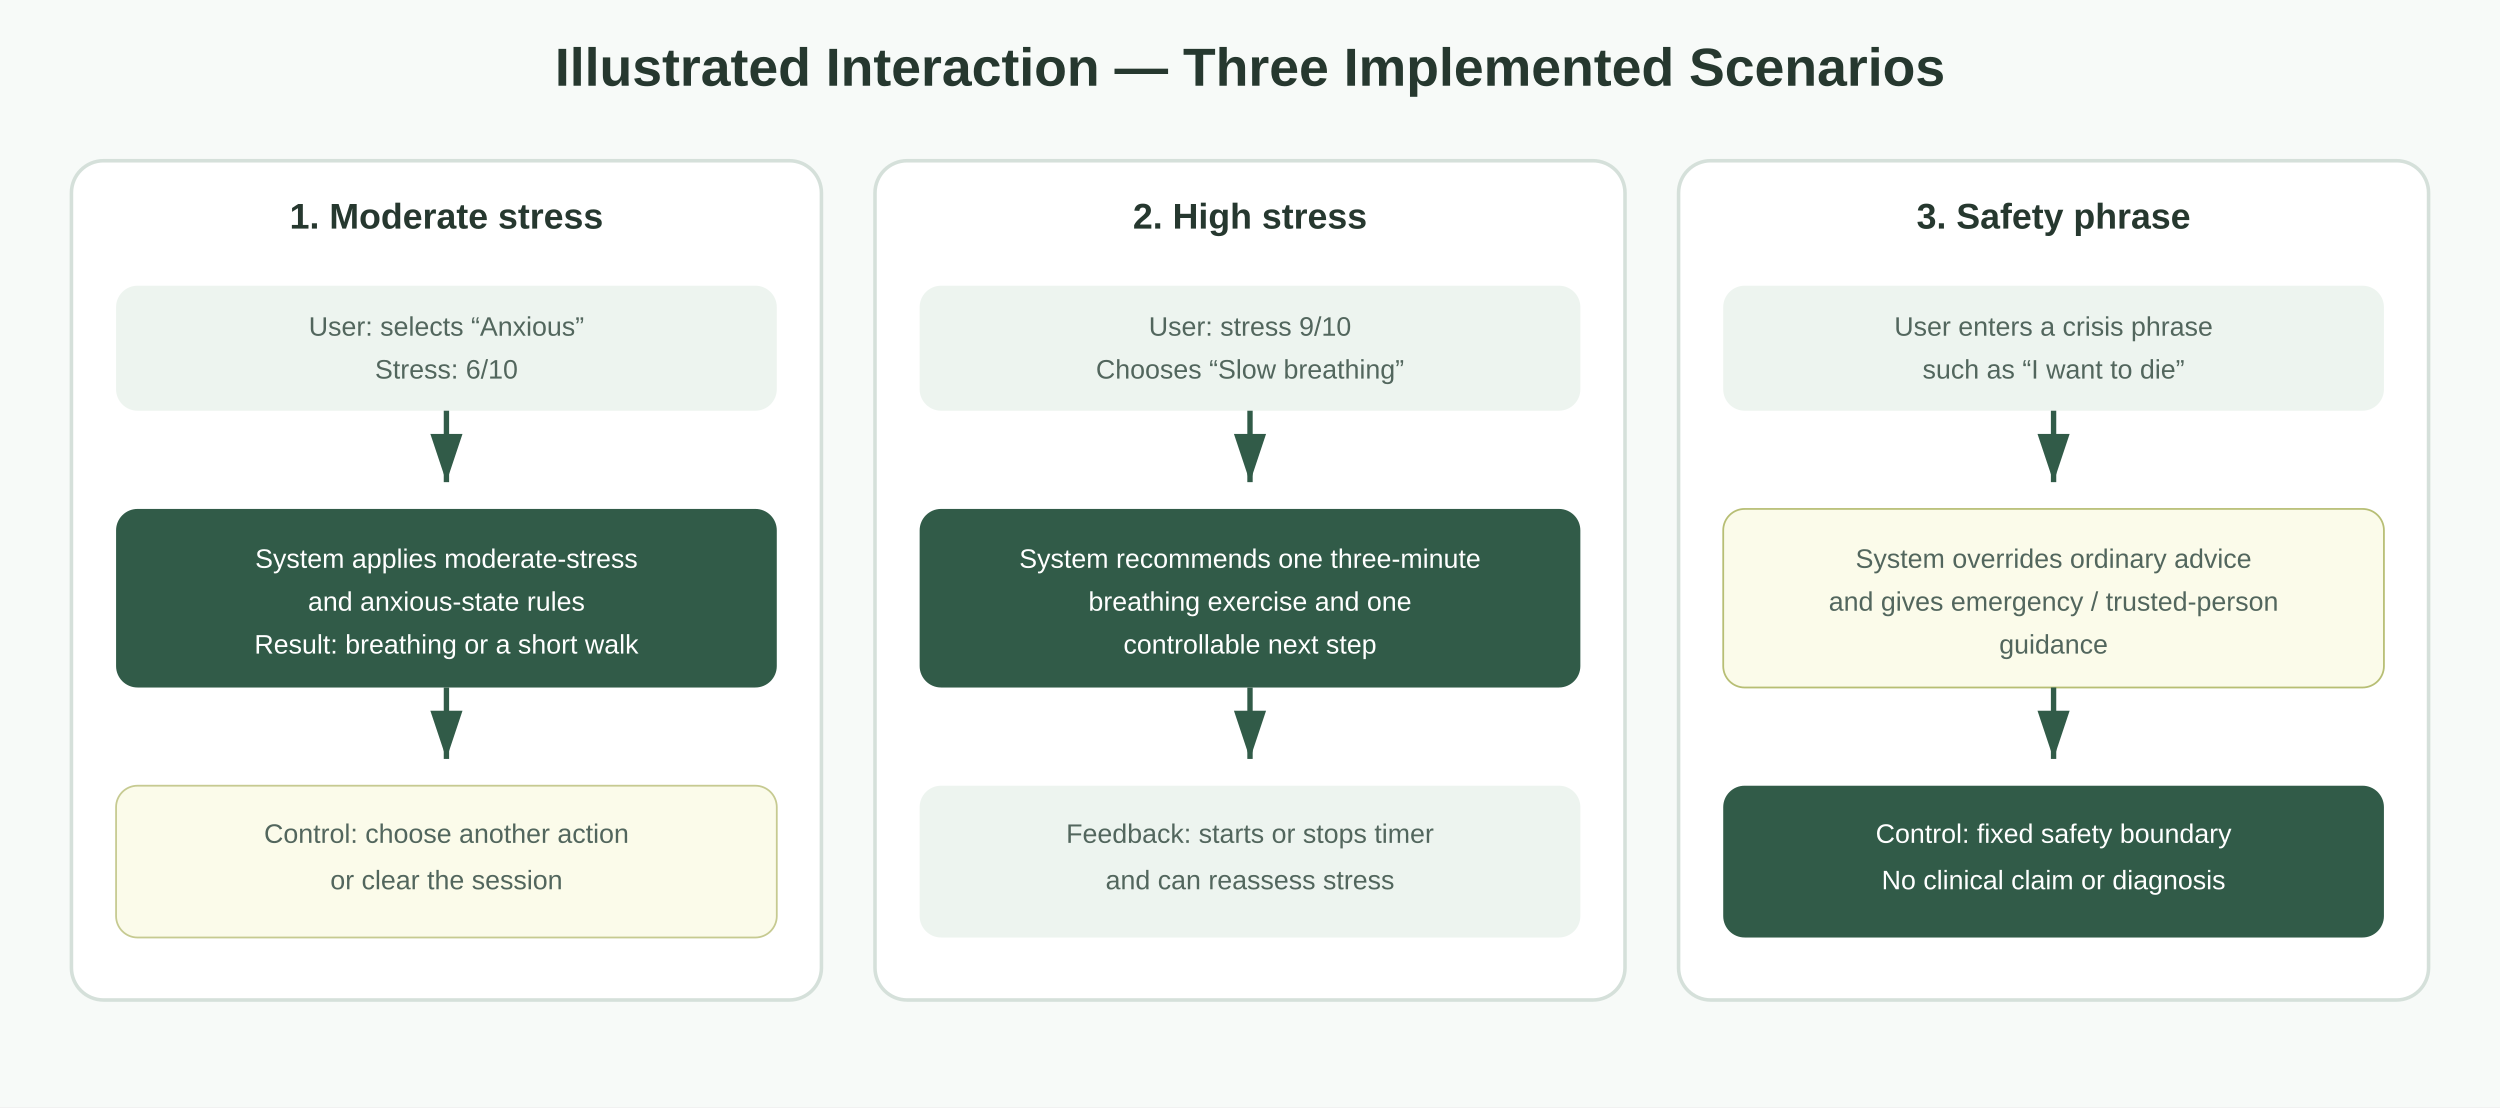
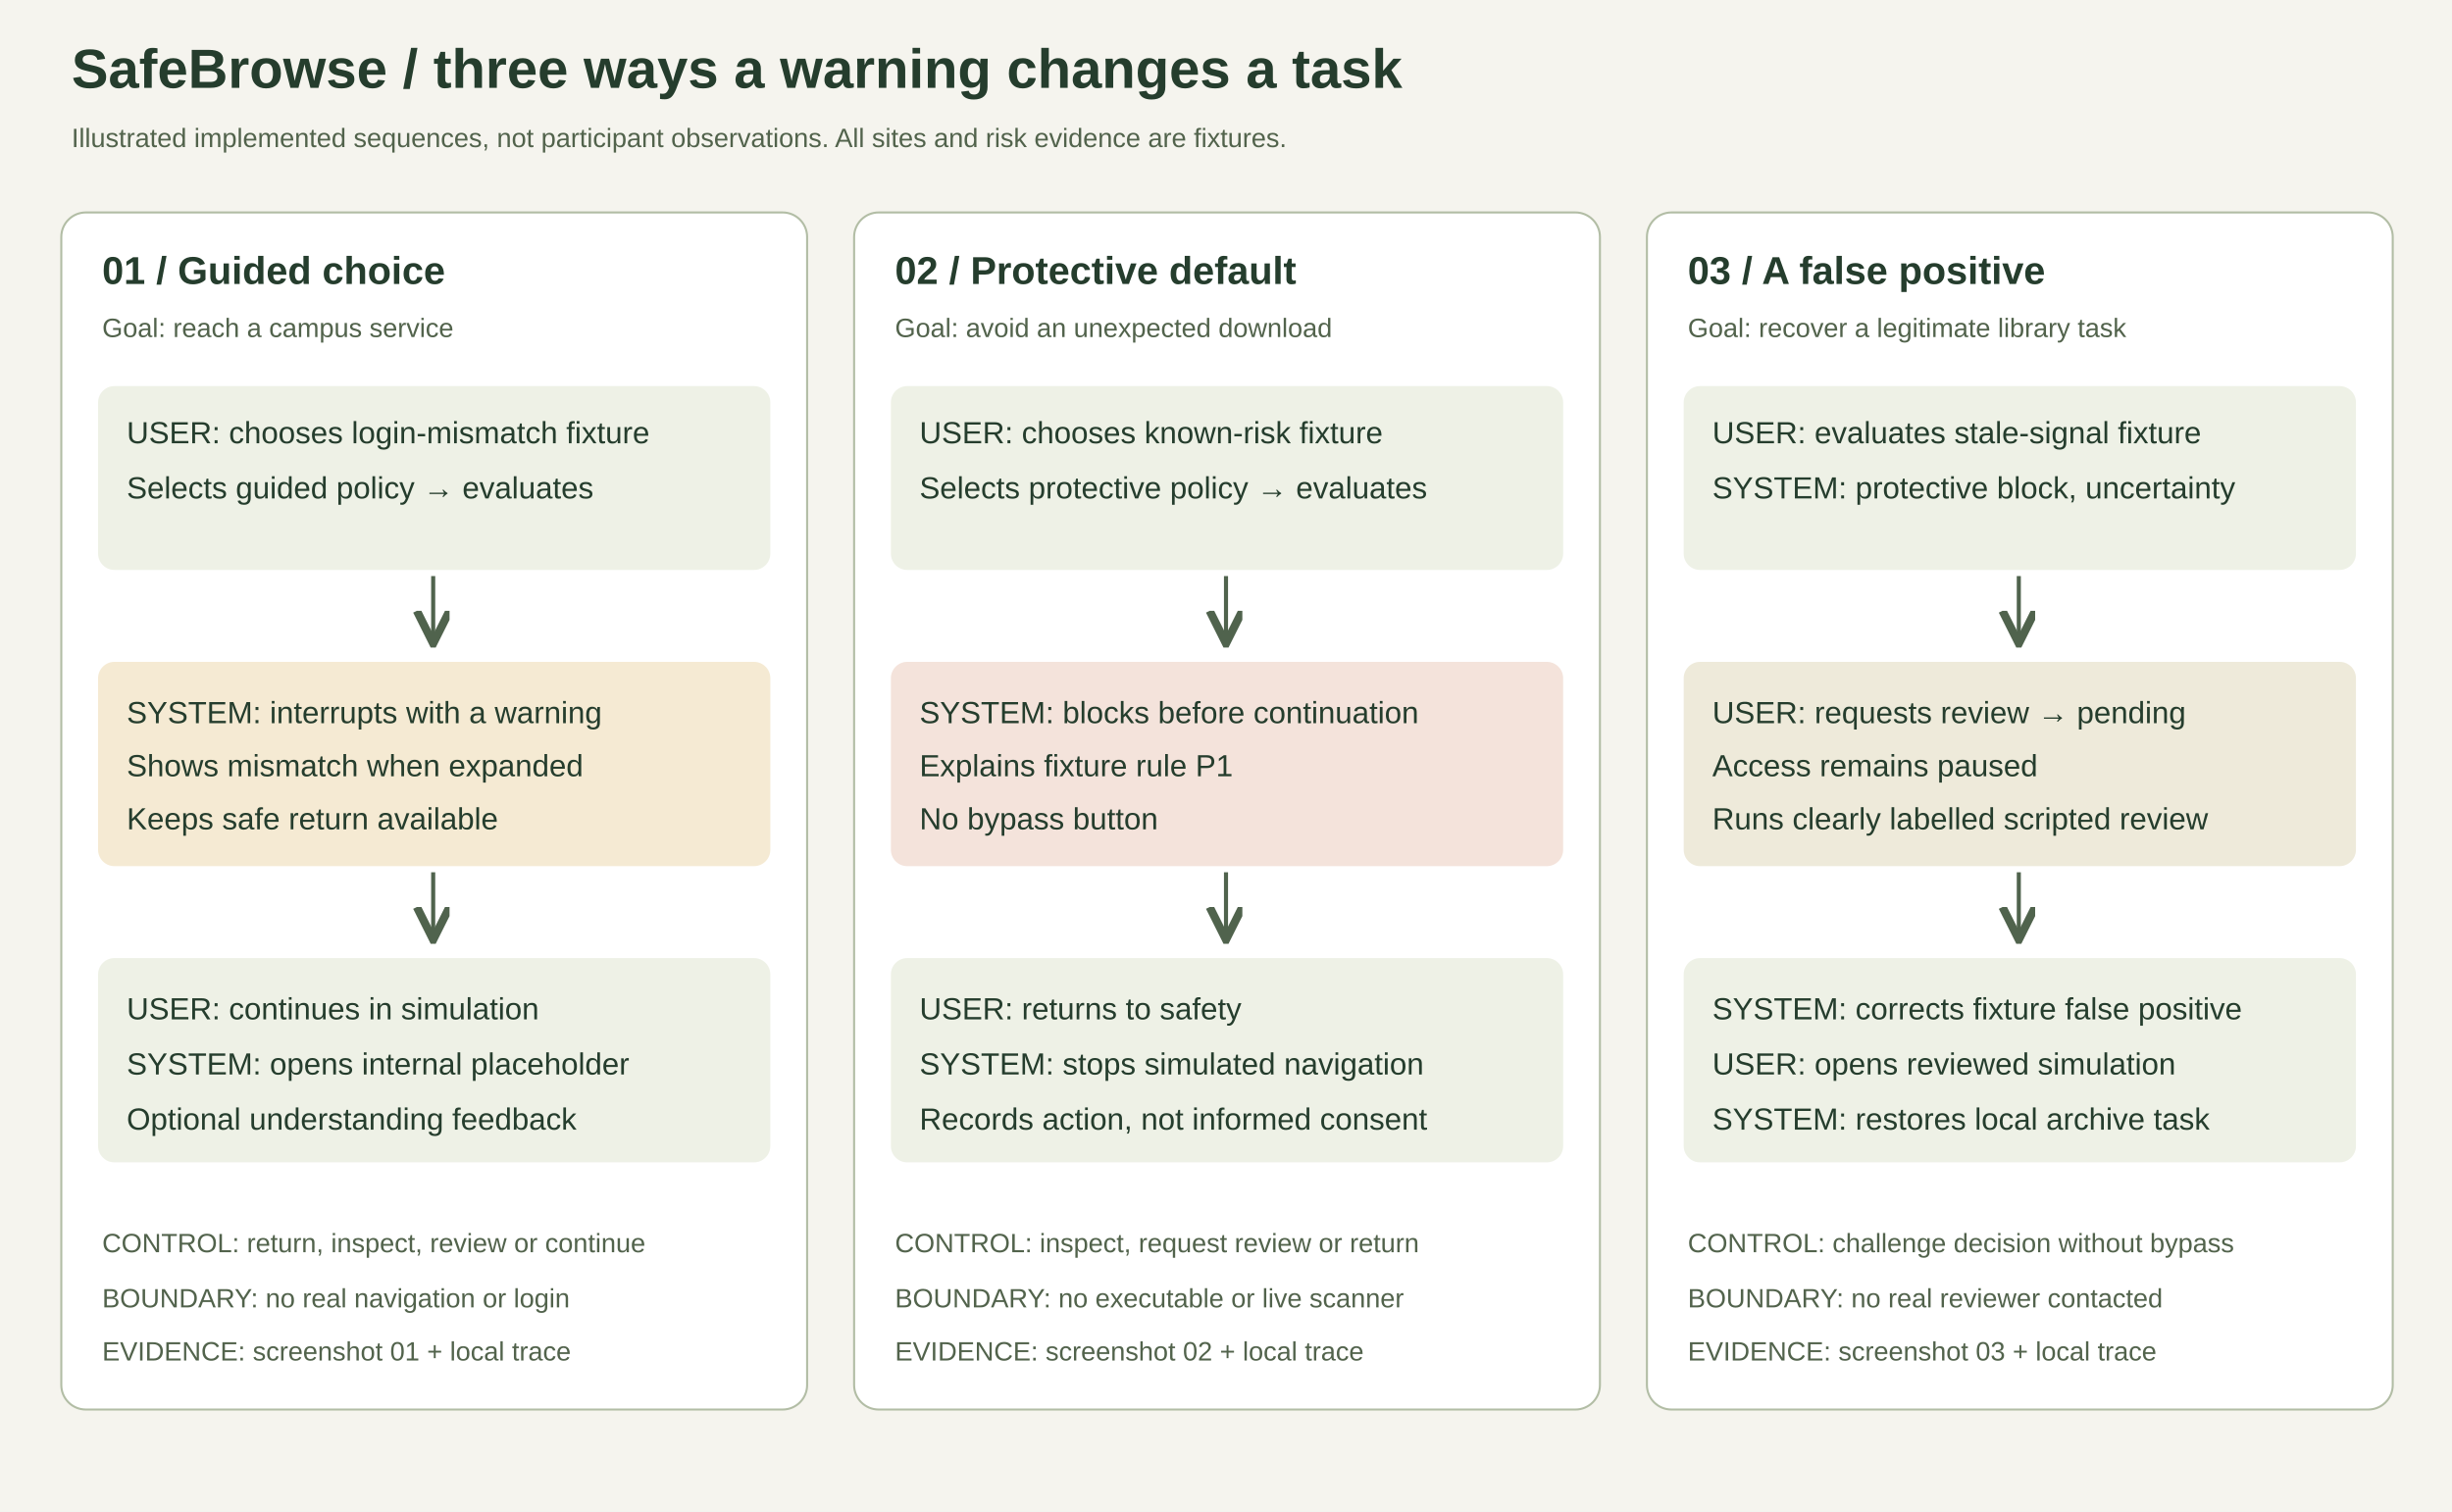
- <svg xmlns="http://www.w3.org/2000/svg" width="1400" height="620" viewBox="0 0 1400 620">
-   <rect width="1400" height="620" fill="#f7faf8" />
-   <text x="700" y="48" text-anchor="middle" font-family="Segoe UI, Arial" font-size="30" font-weight="700" fill="#26382f">Illustrated Interaction — Three Implemented Scenarios</text>
-   <g transform="translate(40,90)">
-     <rect width="420" height="470" rx="18" fill="#fff" stroke="#d5e0da" stroke-width="2" />
-     <text x="210" y="38" text-anchor="middle" font-family="Segoe UI, Arial" font-size="20" font-weight="700" fill="#26382f">1. Moderate stress</text>
-     <rect x="25" y="70" width="370" height="70" rx="12" fill="#edf4ef" />
-     <text x="210" y="98" text-anchor="middle" font-family="Segoe UI, Arial" font-size="15" fill="#52665d">User: selects “Anxious”</text>
-     <text x="210" y="122" text-anchor="middle" font-family="Segoe UI, Arial" font-size="15" fill="#52665d">Stress: 6/10</text>
-     <path d="M210 140 V180" stroke="#315b48" stroke-width="3" marker-end="url(#a)" />
-     <rect x="25" y="195" width="370" height="100" rx="12" fill="#315b48" />
-     <text x="210" y="228" text-anchor="middle" font-family="Segoe UI, Arial" font-size="15" fill="#fff">System applies moderate-stress</text>
-     <text x="210" y="252" text-anchor="middle" font-family="Segoe UI, Arial" font-size="15" fill="#fff">and anxious-state rules</text>
-     <text x="210" y="276" text-anchor="middle" font-family="Segoe UI, Arial" font-size="15" fill="#fff">Result: breathing or a short walk</text>
-     <path d="M210 295 V335" stroke="#315b48" stroke-width="3" marker-end="url(#a)" />
-     <rect x="25" y="350" width="370" height="85" rx="12" fill="#fbfbea" stroke="#c6ca91" />
-     <text x="210" y="382" text-anchor="middle" font-family="Segoe UI, Arial" font-size="15" fill="#52665d">Control: choose another action</text>
-     <text x="210" y="408" text-anchor="middle" font-family="Segoe UI, Arial" font-size="15" fill="#52665d">or clear the session</text>
+ <svg xmlns="http://www.w3.org/2000/svg" width="1200" height="740" viewBox="0 0 1200 740" role="img" aria-labelledby="title description">
+   <defs>
+     <marker id="arrow" markerWidth="9" markerHeight="9" refX="8" refY="4" orient="auto">
+       <path d="M0 0 8 4 0 8" fill="none" stroke="#50634d" stroke-width="2" />
+     </marker>
+     <style>text{font-family:Arial,sans-serif;fill:#253d2d}.heading{font-size:19px;font-weight:bold}.body{font-size:15px}.small{font-size:13px;fill:#52634c}.arrow{stroke:#50634d;stroke-width:2;marker-end:url(#arrow)}.card{fill:white;stroke:#b2bda5}.step{fill:#eef1e6}</style>
+   </defs>
+   <rect width="1200" height="740" fill="#f5f4ee" />
+   <text x="35" y="43" font-size="27" font-weight="bold">SafeBrowse / three ways a warning changes a task</text>
+   <text x="35" y="72" class="small">Illustrated implemented sequences, not participant observations. All sites and risk evidence are fixtures.</text>
+   <g transform="translate(30 104)">
+     <rect width="365" height="586" rx="12" class="card" />
+     <text x="20" y="35" class="heading">01 / Guided choice</text>
+     <text x="20" y="61" class="small">Goal: reach a campus service</text>
+     <rect x="18" y="85" width="329" height="90" rx="8" class="step" />
+     <text x="32" y="113" class="body">USER: chooses login-mismatch fixture</text>
+     <text x="32" y="140" class="body">Selects guided policy → evaluates</text>
+     <path d="M182 178 V211" class="arrow" />
+     <rect x="18" y="220" width="329" height="100" rx="8" fill="#f5ead3" />
+     <text x="32" y="250" class="body">SYSTEM: interrupts with a warning</text>
+     <text x="32" y="276" class="body">Shows mismatch when expanded</text>
+     <text x="32" y="302" class="body">Keeps safe return available</text>
+     <path d="M182 323 V356" class="arrow" />
+     <rect x="18" y="365" width="329" height="100" rx="8" class="step" />
+     <text x="32" y="395" class="body">USER: continues in simulation</text>
+     <text x="32" y="422" class="body">SYSTEM: opens internal placeholder</text>
+     <text x="32" y="449" class="body">Optional understanding feedback</text>
+     <text x="20" y="509" class="small">CONTROL: return, inspect, review or continue</text>
+     <text x="20" y="536" class="small">BOUNDARY: no real navigation or login</text>
+     <text x="20" y="562" class="small">EVIDENCE: screenshot 01 + local trace</text>
  </g>
-   <g transform="translate(490,90)">
-     <rect width="420" height="470" rx="18" fill="#fff" stroke="#d5e0da" stroke-width="2" />
-     <text x="210" y="38" text-anchor="middle" font-family="Segoe UI, Arial" font-size="20" font-weight="700" fill="#26382f">2. High stress</text>
-     <rect x="25" y="70" width="370" height="70" rx="12" fill="#edf4ef" />
-     <text x="210" y="98" text-anchor="middle" font-family="Segoe UI, Arial" font-size="15" fill="#52665d">User: stress 9/10</text>
-     <text x="210" y="122" text-anchor="middle" font-family="Segoe UI, Arial" font-size="15" fill="#52665d">Chooses “Slow breathing”</text>
-     <path d="M210 140 V180" stroke="#315b48" stroke-width="3" marker-end="url(#a)" />
-     <rect x="25" y="195" width="370" height="100" rx="12" fill="#315b48" />
-     <text x="210" y="228" text-anchor="middle" font-family="Segoe UI, Arial" font-size="15" fill="#fff">System recommends one three-minute</text>
-     <text x="210" y="252" text-anchor="middle" font-family="Segoe UI, Arial" font-size="15" fill="#fff">breathing exercise and one</text>
-     <text x="210" y="276" text-anchor="middle" font-family="Segoe UI, Arial" font-size="15" fill="#fff">controllable next step</text>
-     <path d="M210 295 V335" stroke="#315b48" stroke-width="3" marker-end="url(#a)" />
-     <rect x="25" y="350" width="370" height="85" rx="12" fill="#edf4ef" />
-     <text x="210" y="382" text-anchor="middle" font-family="Segoe UI, Arial" font-size="15" fill="#52665d">Feedback: starts or stops timer</text>
-     <text x="210" y="408" text-anchor="middle" font-family="Segoe UI, Arial" font-size="15" fill="#52665d">and can reassess stress</text>
+   <g transform="translate(418 104)">
+     <rect width="365" height="586" rx="12" class="card" />
+     <text x="20" y="35" class="heading">02 / Protective default</text>
+     <text x="20" y="61" class="small">Goal: avoid an unexpected download</text>
+     <rect x="18" y="85" width="329" height="90" rx="8" class="step" />
+     <text x="32" y="113" class="body">USER: chooses known-risk fixture</text>
+     <text x="32" y="140" class="body">Selects protective policy → evaluates</text>
+     <path d="M182 178 V211" class="arrow" />
+     <rect x="18" y="220" width="329" height="100" rx="8" fill="#f4e3db" />
+     <text x="32" y="250" class="body">SYSTEM: blocks before continuation</text>
+     <text x="32" y="276" class="body">Explains fixture rule P1</text>
+     <text x="32" y="302" class="body">No bypass button</text>
+     <path d="M182 323 V356" class="arrow" />
+     <rect x="18" y="365" width="329" height="100" rx="8" class="step" />
+     <text x="32" y="395" class="body">USER: returns to safety</text>
+     <text x="32" y="422" class="body">SYSTEM: stops simulated navigation</text>
+     <text x="32" y="449" class="body">Records action, not informed consent</text>
+     <text x="20" y="509" class="small">CONTROL: inspect, request review or return</text>
+     <text x="20" y="536" class="small">BOUNDARY: no executable or live scanner</text>
+     <text x="20" y="562" class="small">EVIDENCE: screenshot 02 + local trace</text>
  </g>
-   <g transform="translate(940,90)">
-     <rect width="420" height="470" rx="18" fill="#fff" stroke="#d5e0da" stroke-width="2" />
-     <text x="210" y="38" text-anchor="middle" font-family="Segoe UI, Arial" font-size="20" font-weight="700" fill="#26382f">3. Safety phrase</text>
-     <rect x="25" y="70" width="370" height="70" rx="12" fill="#edf4ef" />
-     <text x="210" y="98" text-anchor="middle" font-family="Segoe UI, Arial" font-size="15" fill="#52665d">User enters a crisis phrase</text>
-     <text x="210" y="122" text-anchor="middle" font-family="Segoe UI, Arial" font-size="15" fill="#52665d">such as “I want to die”</text>
-     <path d="M210 140 V180" stroke="#315b48" stroke-width="3" marker-end="url(#a)" />
-     <rect x="25" y="195" width="370" height="100" rx="12" fill="#fbfbea" stroke="#b7be74" />
-     <text x="210" y="228" text-anchor="middle" font-family="Segoe UI, Arial" font-size="15" fill="#52665d">System overrides ordinary advice</text>
-     <text x="210" y="252" text-anchor="middle" font-family="Segoe UI, Arial" font-size="15" fill="#52665d">and gives emergency / trusted-person</text>
-     <text x="210" y="276" text-anchor="middle" font-family="Segoe UI, Arial" font-size="15" fill="#52665d">guidance</text>
-     <path d="M210 295 V335" stroke="#315b48" stroke-width="3" marker-end="url(#a)" />
-     <rect x="25" y="350" width="370" height="85" rx="12" fill="#315b48" />
-     <text x="210" y="382" text-anchor="middle" font-family="Segoe UI, Arial" font-size="15" fill="#fff">Control: fixed safety boundary</text>
-     <text x="210" y="408" text-anchor="middle" font-family="Segoe UI, Arial" font-size="15" fill="#fff">No clinical claim or diagnosis</text>
+   <g transform="translate(806 104)">
+     <rect width="365" height="586" rx="12" class="card" />
+     <text x="20" y="35" class="heading">03 / A false positive</text>
+     <text x="20" y="61" class="small">Goal: recover a legitimate library task</text>
+     <rect x="18" y="85" width="329" height="90" rx="8" class="step" />
+     <text x="32" y="113" class="body">USER: evaluates stale-signal fixture</text>
+     <text x="32" y="140" class="body">SYSTEM: protective block, uncertainty</text>
+     <path d="M182 178 V211" class="arrow" />
+     <rect x="18" y="220" width="329" height="100" rx="8" fill="#eeeada" />
+     <text x="32" y="250" class="body">USER: requests review → pending</text>
+     <text x="32" y="276" class="body">Access remains paused</text>
+     <text x="32" y="302" class="body">Runs clearly labelled scripted review</text>
+     <path d="M182 323 V356" class="arrow" />
+     <rect x="18" y="365" width="329" height="100" rx="8" class="step" />
+     <text x="32" y="395" class="body">SYSTEM: corrects fixture false positive</text>
+     <text x="32" y="422" class="body">USER: opens reviewed simulation</text>
+     <text x="32" y="449" class="body">SYSTEM: restores local archive task</text>
+     <text x="20" y="509" class="small">CONTROL: challenge decision without bypass</text>
+     <text x="20" y="536" class="small">BOUNDARY: no real reviewer contacted</text>
+     <text x="20" y="562" class="small">EVIDENCE: screenshot 03 + local trace</text>
  </g>
-   <defs>
-     <marker id="a" markerWidth="10" markerHeight="10" refX="9" refY="3" orient="auto">
-       <path d="M0,0 L0,6 L9,3 z" fill="#315b48" />
-     </marker>
-   </defs>
</svg>
